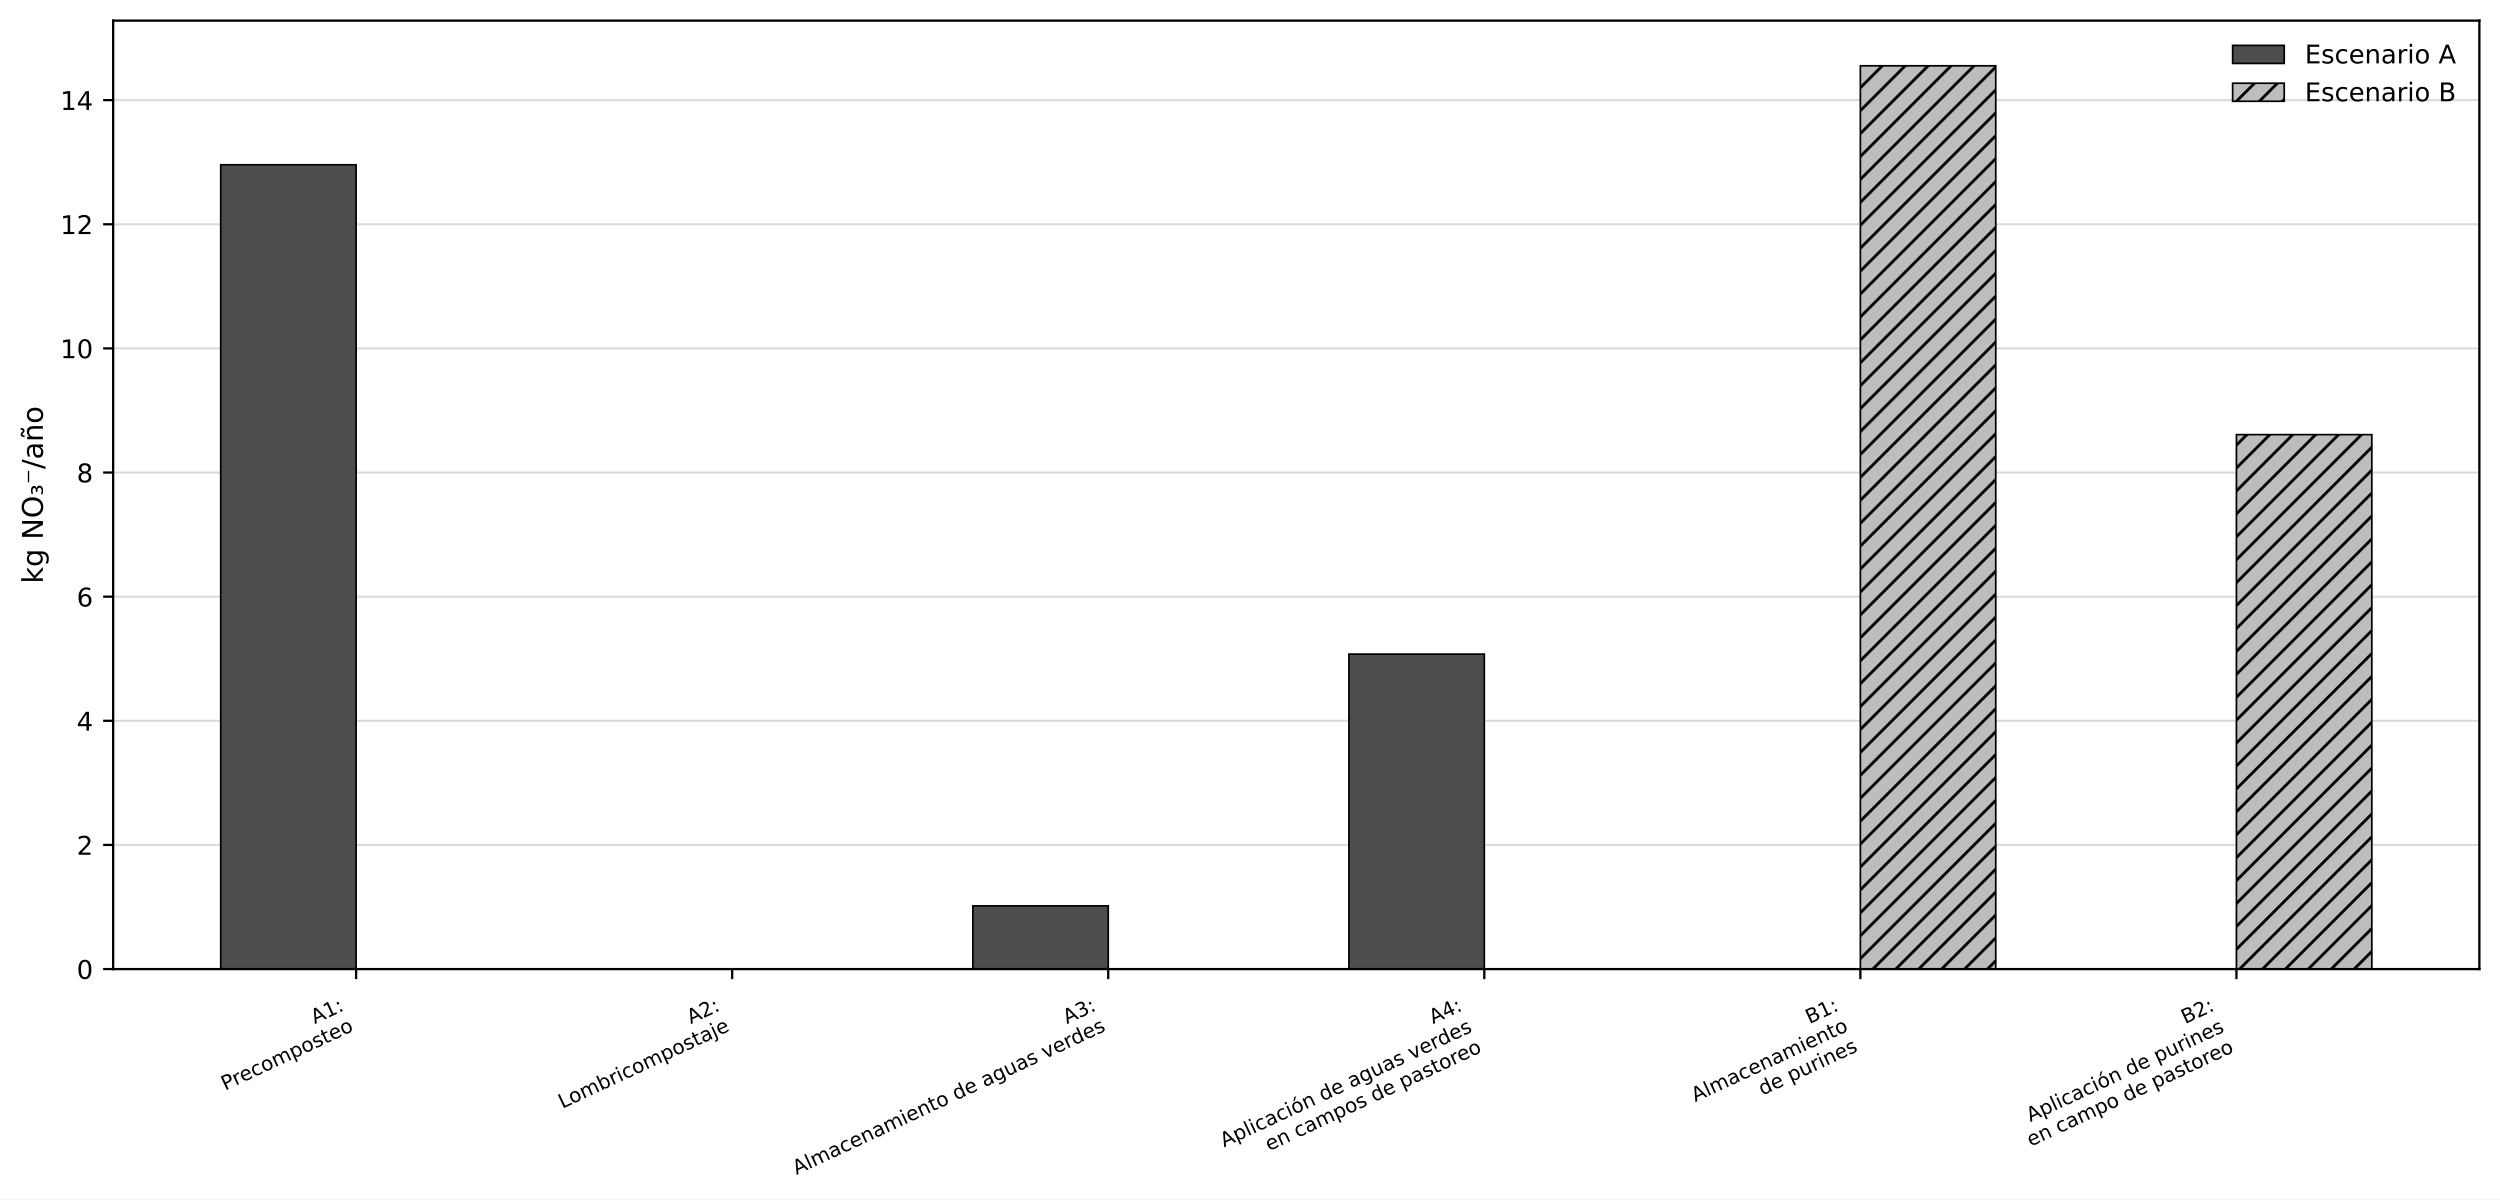
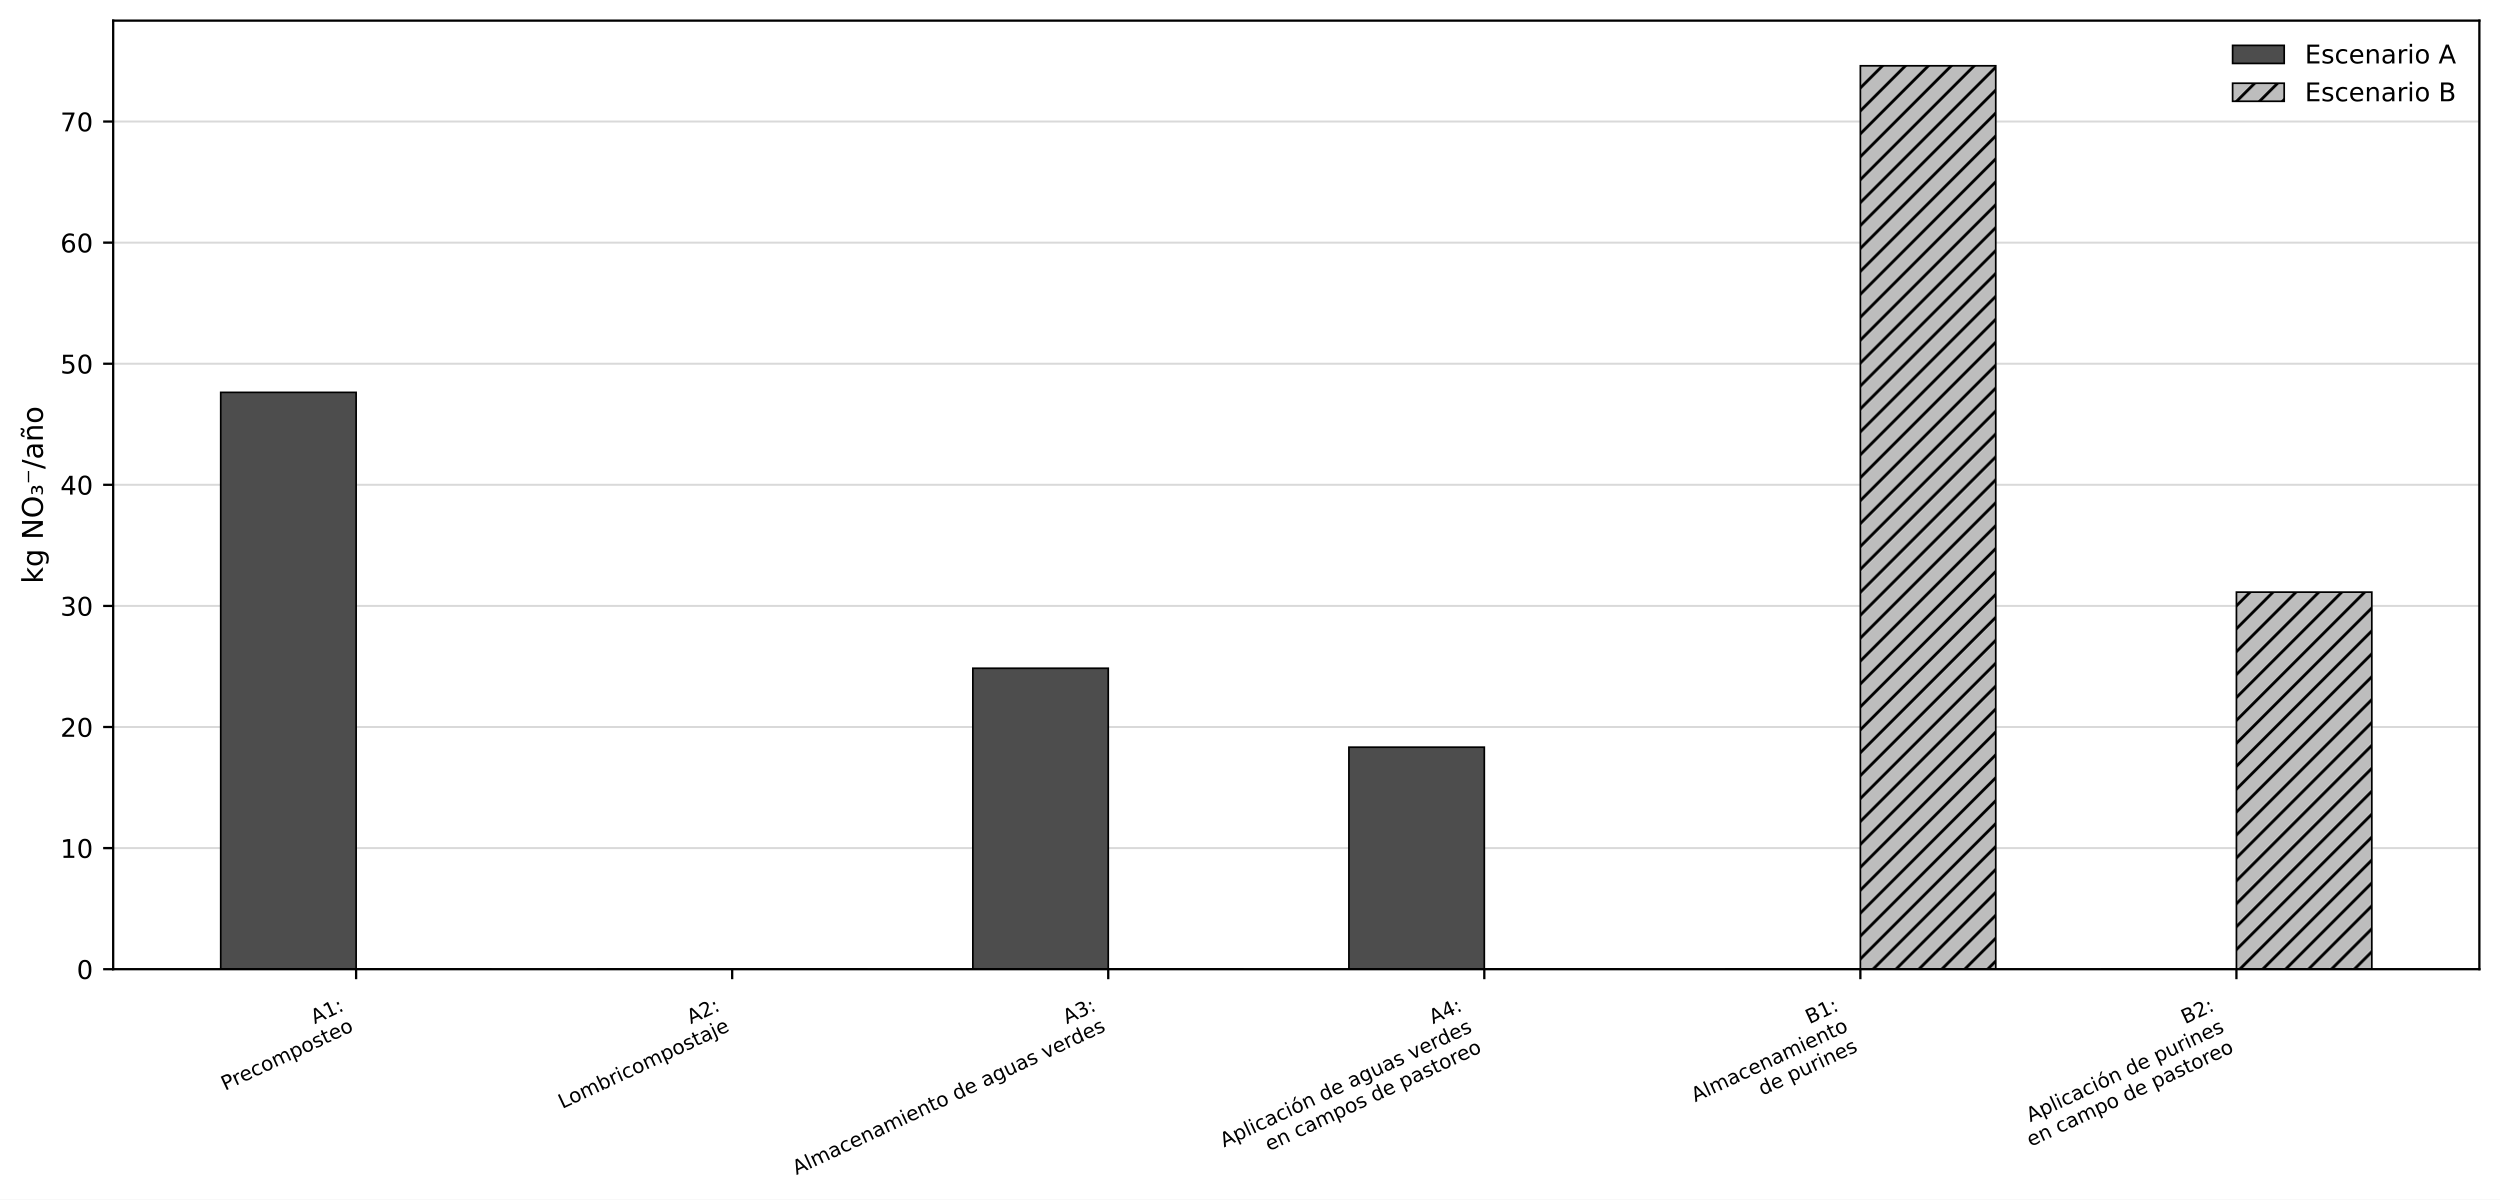
- <svg xmlns="http://www.w3.org/2000/svg" xmlns:xlink="http://www.w3.org/1999/xlink" width="872.638pt" height="418.665pt" viewBox="0 0 872.638 418.665" version="1.1">
+ <svg xmlns="http://www.w3.org/2000/svg" xmlns:xlink="http://www.w3.org/1999/xlink" width="872.548pt" height="418.665pt" viewBox="0 0 872.548 418.665" version="1.1">
  <defs>
    <style type="text/css">*{stroke-linejoin: round; stroke-linecap: butt}</style>
  </defs>
  <g id="figure_1">
    <g id="patch_1">
-       <path d="M 0 418.665  L 872.638 418.665  L 872.638 0  L 0 0  z " style="fill: #ffffff" />
+       <path d="M 0 418.665  L 872.548 418.665  L 872.548 0  L 0 0  z " style="fill: #ffffff" />
    </g>
    <g id="axes_1">
      <g id="patch_2">
-         <path d="M 39.501 338.264  L 865.438 338.264  L 865.438 7.2  L 39.501 7.2  z " style="fill: #ffffff" />
+         <path d="M 39.501 338.264  L 865.348 338.264  L 865.348 7.2  L 39.501 7.2  z " style="fill: #ffffff" />
      </g>
      <g id="matplotlib.axis_1">
        <g id="xtick_1">
          <g id="line2d_1">
            <defs>
-               <path id="mdc59fc66ba" d="M 0 0  L 0 3.5  " style="stroke: #000000; stroke-width: 0.8" />
+               <path id="me0091a7b9d" d="M 0 0  L 0 3.5  " style="stroke: #000000; stroke-width: 0.8" />
            </defs>
            <g>
-               <use xlink:href="#mdc59fc66ba" x="124.3" y="338.264" style="stroke: #000000; stroke-width: 0.8" />
+               <use xlink:href="#me0091a7b9d" x="124.291" y="338.264" style="stroke: #000000; stroke-width: 0.8" />
            </g>
          </g>
          <g id="text_1">
-             <text style="font-size: 7px; font-family: 'DejaVu Sans'" transform="translate(109.8586 357.4867) rotate(-25)">A1:</text>
-             <text style="font-size: 7px; font-family: 'DejaVu Sans'" transform="translate(78.56486 380.7279) rotate(-25)">Precomposteo</text>
+             <text style="font-size: 7px; font-family: 'DejaVu Sans'" transform="translate(109.8493 357.4867) rotate(-25)">A1:</text>
+             <text style="font-size: 7px; font-family: 'DejaVu Sans'" transform="translate(78.55562 380.7279) rotate(-25)">Precomposteo</text>
          </g>
        </g>
        <g id="xtick_2">
          <g id="line2d_2">
            <g>
-               <use xlink:href="#mdc59fc66ba" x="255.568" y="338.264" style="stroke: #000000; stroke-width: 0.8" />
+               <use xlink:href="#me0091a7b9d" x="255.544" y="338.264" style="stroke: #000000; stroke-width: 0.8" />
            </g>
          </g>
          <g id="text_2">
-             <text style="font-size: 7px; font-family: 'DejaVu Sans'" transform="translate(241.1263 357.4867) rotate(-25)">A2:</text>
-             <text style="font-size: 7px; font-family: 'DejaVu Sans'" transform="translate(196.2641 387.0551) rotate(-25)">Lombricompostaje</text>
+             <text style="font-size: 7px; font-family: 'DejaVu Sans'" transform="translate(241.1028 357.4867) rotate(-25)">A2:</text>
+             <text style="font-size: 7px; font-family: 'DejaVu Sans'" transform="translate(196.2405 387.0551) rotate(-25)">Lombricompostaje</text>
          </g>
        </g>
        <g id="xtick_3">
          <g id="line2d_3">
            <g>
-               <use xlink:href="#mdc59fc66ba" x="386.835" y="338.264" style="stroke: #000000; stroke-width: 0.8" />
+               <use xlink:href="#me0091a7b9d" x="386.798" y="338.264" style="stroke: #000000; stroke-width: 0.8" />
            </g>
          </g>
          <g id="text_3">
-             <text style="font-size: 7px; font-family: 'DejaVu Sans'" transform="translate(372.3941 357.4867) rotate(-25)">A3:</text>
-             <text style="font-size: 7px; font-family: 'DejaVu Sans'" transform="translate(278.0148 410.1453) rotate(-25)">Almacenamiento de aguas verdes</text>
+             <text style="font-size: 7px; font-family: 'DejaVu Sans'" transform="translate(372.3563 357.4867) rotate(-25)">A3:</text>
+             <text style="font-size: 7px; font-family: 'DejaVu Sans'" transform="translate(277.9769 410.1453) rotate(-25)">Almacenamiento de aguas verdes</text>
          </g>
        </g>
        <g id="xtick_4">
          <g id="line2d_4">
            <g>
-               <use xlink:href="#mdc59fc66ba" x="518.103" y="338.264" style="stroke: #000000; stroke-width: 0.8" />
+               <use xlink:href="#me0091a7b9d" x="518.051" y="338.264" style="stroke: #000000; stroke-width: 0.8" />
            </g>
          </g>
          <g id="text_4">
-             <text style="font-size: 7px; font-family: 'DejaVu Sans'" transform="translate(500.2072 357.4867) rotate(-25)">A4:</text>
-             <text style="font-size: 7px; font-family: 'DejaVu Sans'" transform="translate(427.2535 400.5251) rotate(-25)">Aplicación de aguas verdes</text>
-             <text style="font-size: 7px; font-family: 'DejaVu Sans'" transform="translate(442.974 401.8433) rotate(-25)">en campos de pastoreo</text>
+             <text style="font-size: 7px; font-family: 'DejaVu Sans'" transform="translate(500.1551 357.4867) rotate(-25)">A4:</text>
+             <text style="font-size: 7px; font-family: 'DejaVu Sans'" transform="translate(427.2014 400.5251) rotate(-25)">Aplicación de aguas verdes</text>
+             <text style="font-size: 7px; font-family: 'DejaVu Sans'" transform="translate(442.9218 401.8433) rotate(-25)">en campos de pastoreo</text>
          </g>
        </g>
        <g id="xtick_5">
          <g id="line2d_5">
            <g>
-               <use xlink:href="#mdc59fc66ba" x="649.371" y="338.264" style="stroke: #000000; stroke-width: 0.8" />
+               <use xlink:href="#me0091a7b9d" x="649.305" y="338.264" style="stroke: #000000; stroke-width: 0.8" />
            </g>
          </g>
          <g id="text_5">
-             <text style="font-size: 7px; font-family: 'DejaVu Sans'" transform="translate(631.6041 357.4927) rotate(-25)">B1:</text>
-             <text style="font-size: 7px; font-family: 'DejaVu Sans'" transform="translate(591.7379 384.7314) rotate(-25)">Almacenamiento</text>
-             <text style="font-size: 7px; font-family: 'DejaVu Sans'" transform="translate(615.1606 382.458) rotate(-25)">de purines</text>
+             <text style="font-size: 7px; font-family: 'DejaVu Sans'" transform="translate(631.5377 357.4927) rotate(-25)">B1:</text>
+             <text style="font-size: 7px; font-family: 'DejaVu Sans'" transform="translate(591.6714 384.7314) rotate(-25)">Almacenamiento</text>
+             <text style="font-size: 7px; font-family: 'DejaVu Sans'" transform="translate(615.0941 382.458) rotate(-25)">de purines</text>
          </g>
        </g>
        <g id="xtick_6">
          <g id="line2d_6">
            <g>
-               <use xlink:href="#mdc59fc66ba" x="780.639" y="338.264" style="stroke: #000000; stroke-width: 0.8" />
+               <use xlink:href="#me0091a7b9d" x="780.558" y="338.264" style="stroke: #000000; stroke-width: 0.8" />
            </g>
          </g>
          <g id="text_6">
-             <text style="font-size: 7px; font-family: 'DejaVu Sans'" transform="translate(762.7299 357.4927) rotate(-25)">B2:</text>
-             <text style="font-size: 7px; font-family: 'DejaVu Sans'" transform="translate(708.6778 391.7171) rotate(-25)">Aplicación de purines</text>
-             <text style="font-size: 7px; font-family: 'DejaVu Sans'" transform="translate(708.8144 400.3022) rotate(-25)">en campo de pastoreo</text>
+             <text style="font-size: 7px; font-family: 'DejaVu Sans'" transform="translate(762.6491 357.4927) rotate(-25)">B2:</text>
+             <text style="font-size: 7px; font-family: 'DejaVu Sans'" transform="translate(708.597 391.7171) rotate(-25)">Aplicación de purines</text>
+             <text style="font-size: 7px; font-family: 'DejaVu Sans'" transform="translate(708.7337 400.3022) rotate(-25)">en campo de pastoreo</text>
          </g>
        </g>
      </g>
      <g id="matplotlib.axis_2">
        <g id="ytick_1">
          <g id="line2d_7">
-             <path d="M 39.501 338.264  L 865.438 338.264  " clip-path="url(#pf961dfef6b)" style="fill: none; stroke: #d9d9d9; stroke-width: 0.7; stroke-linecap: square" />
+             <path d="M 39.501 338.264  L 865.348 338.264  " clip-path="url(#p000b39c625)" style="fill: none; stroke: #d9d9d9; stroke-width: 0.7; stroke-linecap: square" />
          </g>
          <g id="line2d_8">
            <defs>
-               <path id="m491f9a32f1" d="M 0 0  L -3.5 0  " style="stroke: #000000; stroke-width: 0.8" />
+               <path id="m7f51bdbcb2" d="M 0 0  L -3.5 0  " style="stroke: #000000; stroke-width: 0.8" />
            </defs>
            <g>
-               <use xlink:href="#m491f9a32f1" x="39.501" y="338.264" style="stroke: #000000; stroke-width: 0.8" />
+               <use xlink:href="#m7f51bdbcb2" x="39.501" y="338.264" style="stroke: #000000; stroke-width: 0.8" />
            </g>
          </g>
          <g id="text_7">
            <text style="font-size: 9px; font-family: 'DejaVu Sans'; text-anchor: end" x="32.501" y="341.683" transform="rotate(-0 32.50094 341.6829)">0</text>
          </g>
        </g>
        <g id="ytick_2">
          <g id="line2d_9">
-             <path d="M 39.501 294.933  L 865.438 294.933  " clip-path="url(#pf961dfef6b)" style="fill: none; stroke: #d9d9d9; stroke-width: 0.7; stroke-linecap: square" />
+             <path d="M 39.501 296.001  L 865.348 296.001  " clip-path="url(#p000b39c625)" style="fill: none; stroke: #d9d9d9; stroke-width: 0.7; stroke-linecap: square" />
          </g>
          <g id="line2d_10">
            <g>
-               <use xlink:href="#m491f9a32f1" x="39.501" y="294.933" style="stroke: #000000; stroke-width: 0.8" />
+               <use xlink:href="#m7f51bdbcb2" x="39.501" y="296.001" style="stroke: #000000; stroke-width: 0.8" />
            </g>
          </g>
          <g id="text_8">
-             <text style="font-size: 9px; font-family: 'DejaVu Sans'; text-anchor: end" x="32.501" y="298.353" transform="rotate(-0 32.50094 298.3528)">2</text>
+             <text style="font-size: 9px; font-family: 'DejaVu Sans'; text-anchor: end" x="32.501" y="299.42" transform="rotate(-0 32.50094 299.42)">10</text>
          </g>
        </g>
        <g id="ytick_3">
          <g id="line2d_11">
-             <path d="M 39.501 251.603  L 865.438 251.603  " clip-path="url(#pf961dfef6b)" style="fill: none; stroke: #d9d9d9; stroke-width: 0.7; stroke-linecap: square" />
+             <path d="M 39.501 253.738  L 865.348 253.738  " clip-path="url(#p000b39c625)" style="fill: none; stroke: #d9d9d9; stroke-width: 0.7; stroke-linecap: square" />
          </g>
          <g id="line2d_12">
            <g>
-               <use xlink:href="#m491f9a32f1" x="39.501" y="251.603" style="stroke: #000000; stroke-width: 0.8" />
+               <use xlink:href="#m7f51bdbcb2" x="39.501" y="253.738" style="stroke: #000000; stroke-width: 0.8" />
            </g>
          </g>
          <g id="text_9">
-             <text style="font-size: 9px; font-family: 'DejaVu Sans'; text-anchor: end" x="32.501" y="255.023" transform="rotate(-0 32.50094 255.0227)">4</text>
+             <text style="font-size: 9px; font-family: 'DejaVu Sans'; text-anchor: end" x="32.501" y="257.157" transform="rotate(-0 32.50094 257.1571)">20</text>
          </g>
        </g>
        <g id="ytick_4">
          <g id="line2d_13">
-             <path d="M 39.501 208.273  L 865.438 208.273  " clip-path="url(#pf961dfef6b)" style="fill: none; stroke: #d9d9d9; stroke-width: 0.7; stroke-linecap: square" />
+             <path d="M 39.501 211.475  L 865.348 211.475  " clip-path="url(#p000b39c625)" style="fill: none; stroke: #d9d9d9; stroke-width: 0.7; stroke-linecap: square" />
          </g>
          <g id="line2d_14">
            <g>
-               <use xlink:href="#m491f9a32f1" x="39.501" y="208.273" style="stroke: #000000; stroke-width: 0.8" />
+               <use xlink:href="#m7f51bdbcb2" x="39.501" y="211.475" style="stroke: #000000; stroke-width: 0.8" />
            </g>
          </g>
          <g id="text_10">
-             <text style="font-size: 9px; font-family: 'DejaVu Sans'; text-anchor: end" x="32.501" y="211.693" transform="rotate(-0 32.50094 211.6925)">6</text>
+             <text style="font-size: 9px; font-family: 'DejaVu Sans'; text-anchor: end" x="32.501" y="214.894" transform="rotate(-0 32.50094 214.8942)">30</text>
          </g>
        </g>
        <g id="ytick_5">
          <g id="line2d_15">
-             <path d="M 39.501 164.943  L 865.438 164.943  " clip-path="url(#pf961dfef6b)" style="fill: none; stroke: #d9d9d9; stroke-width: 0.7; stroke-linecap: square" />
+             <path d="M 39.501 169.212  L 865.348 169.212  " clip-path="url(#p000b39c625)" style="fill: none; stroke: #d9d9d9; stroke-width: 0.7; stroke-linecap: square" />
          </g>
          <g id="line2d_16">
            <g>
-               <use xlink:href="#m491f9a32f1" x="39.501" y="164.943" style="stroke: #000000; stroke-width: 0.8" />
+               <use xlink:href="#m7f51bdbcb2" x="39.501" y="169.212" style="stroke: #000000; stroke-width: 0.8" />
            </g>
          </g>
          <g id="text_11">
-             <text style="font-size: 9px; font-family: 'DejaVu Sans'; text-anchor: end" x="32.501" y="168.362" transform="rotate(-0 32.50094 168.3624)">8</text>
+             <text style="font-size: 9px; font-family: 'DejaVu Sans'; text-anchor: end" x="32.501" y="172.631" transform="rotate(-0 32.50094 172.6313)">40</text>
          </g>
        </g>
        <g id="ytick_6">
          <g id="line2d_17">
-             <path d="M 39.501 121.613  L 865.438 121.613  " clip-path="url(#pf961dfef6b)" style="fill: none; stroke: #d9d9d9; stroke-width: 0.7; stroke-linecap: square" />
+             <path d="M 39.501 126.949  L 865.348 126.949  " clip-path="url(#p000b39c625)" style="fill: none; stroke: #d9d9d9; stroke-width: 0.7; stroke-linecap: square" />
          </g>
          <g id="line2d_18">
            <g>
-               <use xlink:href="#m491f9a32f1" x="39.501" y="121.613" style="stroke: #000000; stroke-width: 0.8" />
+               <use xlink:href="#m7f51bdbcb2" x="39.501" y="126.949" style="stroke: #000000; stroke-width: 0.8" />
            </g>
          </g>
          <g id="text_12">
-             <text style="font-size: 9px; font-family: 'DejaVu Sans'; text-anchor: end" x="32.501" y="125.032" transform="rotate(-0 32.50094 125.0323)">10</text>
+             <text style="font-size: 9px; font-family: 'DejaVu Sans'; text-anchor: end" x="32.501" y="130.368" transform="rotate(-0 32.50094 130.3684)">50</text>
          </g>
        </g>
        <g id="ytick_7">
          <g id="line2d_19">
-             <path d="M 39.501 78.283  L 865.438 78.283  " clip-path="url(#pf961dfef6b)" style="fill: none; stroke: #d9d9d9; stroke-width: 0.7; stroke-linecap: square" />
+             <path d="M 39.501 84.686  L 865.348 84.686  " clip-path="url(#p000b39c625)" style="fill: none; stroke: #d9d9d9; stroke-width: 0.7; stroke-linecap: square" />
          </g>
          <g id="line2d_20">
            <g>
-               <use xlink:href="#m491f9a32f1" x="39.501" y="78.283" style="stroke: #000000; stroke-width: 0.8" />
+               <use xlink:href="#m7f51bdbcb2" x="39.501" y="84.686" style="stroke: #000000; stroke-width: 0.8" />
            </g>
          </g>
          <g id="text_13">
-             <text style="font-size: 9px; font-family: 'DejaVu Sans'; text-anchor: end" x="32.501" y="81.702" transform="rotate(-0 32.50094 81.70221)">12</text>
+             <text style="font-size: 9px; font-family: 'DejaVu Sans'; text-anchor: end" x="32.501" y="88.105" transform="rotate(-0 32.50094 88.10545)">60</text>
          </g>
        </g>
        <g id="ytick_8">
          <g id="line2d_21">
-             <path d="M 39.501 34.953  L 865.438 34.953  " clip-path="url(#pf961dfef6b)" style="fill: none; stroke: #d9d9d9; stroke-width: 0.7; stroke-linecap: square" />
+             <path d="M 39.501 42.423  L 865.348 42.423  " clip-path="url(#p000b39c625)" style="fill: none; stroke: #d9d9d9; stroke-width: 0.7; stroke-linecap: square" />
          </g>
          <g id="line2d_22">
            <g>
-               <use xlink:href="#m491f9a32f1" x="39.501" y="34.953" style="stroke: #000000; stroke-width: 0.8" />
+               <use xlink:href="#m7f51bdbcb2" x="39.501" y="42.423" style="stroke: #000000; stroke-width: 0.8" />
            </g>
          </g>
          <g id="text_14">
-             <text style="font-size: 9px; font-family: 'DejaVu Sans'; text-anchor: end" x="32.501" y="38.372" transform="rotate(-0 32.50094 38.3721)">14</text>
+             <text style="font-size: 9px; font-family: 'DejaVu Sans'; text-anchor: end" x="32.501" y="45.843" transform="rotate(-0 32.50094 45.84255)">70</text>
          </g>
        </g>
        <g id="text_15">
          <text style="font-size: 10px; font-family: 'DejaVu Sans'; text-anchor: middle" x="14.969" y="172.732" transform="rotate(-90 14.96875 172.7318)">kg NO₃⁻/año</text>
        </g>
      </g>
      <g id="patch_3">
-         <path d="M 77.044 338.264  L 124.3 338.264  L 124.3 57.514  L 77.044 57.514  z " clip-path="url(#pf961dfef6b)" style="fill: #4d4d4d; stroke: #000000; stroke-width: 0.6; stroke-linejoin: miter" />
+         <path d="M 77.039 338.264  L 124.291 338.264  L 124.291 136.941  L 77.039 136.941  z " clip-path="url(#p000b39c625)" style="fill: #4d4d4d; stroke: #000000; stroke-width: 0.6; stroke-linejoin: miter" />
      </g>
      <g id="patch_4">
-         <path d="M 208.311 338.264  L 255.568 338.264  L 255.568 338.264  L 208.311 338.264  z " clip-path="url(#pf961dfef6b)" style="fill: #4d4d4d; stroke: #000000; stroke-width: 0.6; stroke-linejoin: miter" />
+         <path d="M 208.293 338.264  L 255.544 338.264  L 255.544 338.264  L 208.293 338.264  z " clip-path="url(#p000b39c625)" style="fill: #4d4d4d; stroke: #000000; stroke-width: 0.6; stroke-linejoin: miter" />
      </g>
      <g id="patch_5">
-         <path d="M 339.579 338.264  L 386.835 338.264  L 386.835 316.193  L 339.579 316.193  z " clip-path="url(#pf961dfef6b)" style="fill: #4d4d4d; stroke: #000000; stroke-width: 0.6; stroke-linejoin: miter" />
+         <path d="M 339.546 338.264  L 386.798 338.264  L 386.798 233.235  L 339.546 233.235  z " clip-path="url(#p000b39c625)" style="fill: #4d4d4d; stroke: #000000; stroke-width: 0.6; stroke-linejoin: miter" />
      </g>
      <g id="patch_6">
-         <path d="M 470.847 338.264  L 518.103 338.264  L 518.103 228.325  L 470.847 228.325  z " clip-path="url(#pf961dfef6b)" style="fill: #4d4d4d; stroke: #000000; stroke-width: 0.6; stroke-linejoin: miter" />
+         <path d="M 470.8 338.264  L 518.051 338.264  L 518.051 260.794  L 470.8 260.794  z " clip-path="url(#p000b39c625)" style="fill: #4d4d4d; stroke: #000000; stroke-width: 0.6; stroke-linejoin: miter" />
      </g>
      <g id="patch_7">
-         <path d="M 602.115 338.264  L 649.371 338.264  L 649.371 338.264  L 602.115 338.264  z " clip-path="url(#pf961dfef6b)" style="fill: #4d4d4d; stroke: #000000; stroke-width: 0.6; stroke-linejoin: miter" />
+         <path d="M 602.053 338.264  L 649.305 338.264  L 649.305 338.264  L 602.053 338.264  z " clip-path="url(#p000b39c625)" style="fill: #4d4d4d; stroke: #000000; stroke-width: 0.6; stroke-linejoin: miter" />
      </g>
      <g id="patch_8">
-         <path d="M 733.382 338.264  L 780.639 338.264  L 780.639 338.264  L 733.382 338.264  z " clip-path="url(#pf961dfef6b)" style="fill: #4d4d4d; stroke: #000000; stroke-width: 0.6; stroke-linejoin: miter" />
+         <path d="M 733.307 338.264  L 780.558 338.264  L 780.558 338.264  L 733.307 338.264  z " clip-path="url(#p000b39c625)" style="fill: #4d4d4d; stroke: #000000; stroke-width: 0.6; stroke-linejoin: miter" />
      </g>
      <g id="patch_9">
-         <path d="M 124.3 338.264  L 171.556 338.264  L 171.556 338.264  L 124.3 338.264  z " clip-path="url(#pf961dfef6b)" style="fill: url(#h6ce50d872f); stroke: #000000; stroke-width: 0.6; stroke-linejoin: miter" />
+         <path d="M 124.291 338.264  L 171.542 338.264  L 171.542 338.264  L 124.291 338.264  z " clip-path="url(#p000b39c625)" style="fill: url(#ha2f2b2a85d); stroke: #000000; stroke-width: 0.6; stroke-linejoin: miter" />
      </g>
      <g id="patch_10">
-         <path d="M 255.568 338.264  L 302.824 338.264  L 302.824 338.264  L 255.568 338.264  z " clip-path="url(#pf961dfef6b)" style="fill: url(#h6ce50d872f); stroke: #000000; stroke-width: 0.6; stroke-linejoin: miter" />
+         <path d="M 255.544 338.264  L 302.795 338.264  L 302.795 338.264  L 255.544 338.264  z " clip-path="url(#p000b39c625)" style="fill: url(#ha2f2b2a85d); stroke: #000000; stroke-width: 0.6; stroke-linejoin: miter" />
      </g>
      <g id="patch_11">
-         <path d="M 386.835 338.264  L 434.092 338.264  L 434.092 338.264  L 386.835 338.264  z " clip-path="url(#pf961dfef6b)" style="fill: url(#h6ce50d872f); stroke: #000000; stroke-width: 0.6; stroke-linejoin: miter" />
+         <path d="M 386.798 338.264  L 434.049 338.264  L 434.049 338.264  L 386.798 338.264  z " clip-path="url(#p000b39c625)" style="fill: url(#ha2f2b2a85d); stroke: #000000; stroke-width: 0.6; stroke-linejoin: miter" />
      </g>
      <g id="patch_12">
-         <path d="M 518.103 338.264  L 565.36 338.264  L 565.36 338.264  L 518.103 338.264  z " clip-path="url(#pf961dfef6b)" style="fill: url(#h6ce50d872f); stroke: #000000; stroke-width: 0.6; stroke-linejoin: miter" />
+         <path d="M 518.051 338.264  L 565.302 338.264  L 565.302 338.264  L 518.051 338.264  z " clip-path="url(#p000b39c625)" style="fill: url(#ha2f2b2a85d); stroke: #000000; stroke-width: 0.6; stroke-linejoin: miter" />
      </g>
      <g id="patch_13">
-         <path d="M 649.371 338.264  L 696.627 338.264  L 696.627 22.965  L 649.371 22.965  z " clip-path="url(#pf961dfef6b)" style="fill: url(#h6ce50d872f); stroke: #000000; stroke-width: 0.6; stroke-linejoin: miter" />
+         <path d="M 649.305 338.264  L 696.556 338.264  L 696.556 22.965  L 649.305 22.965  z " clip-path="url(#p000b39c625)" style="fill: url(#ha2f2b2a85d); stroke: #000000; stroke-width: 0.6; stroke-linejoin: miter" />
      </g>
      <g id="patch_14">
-         <path d="M 780.639 338.264  L 827.895 338.264  L 827.895 151.712  L 780.639 151.712  z " clip-path="url(#pf961dfef6b)" style="fill: url(#h6ce50d872f); stroke: #000000; stroke-width: 0.6; stroke-linejoin: miter" />
+         <path d="M 780.558 338.264  L 827.809 338.264  L 827.809 206.663  L 780.558 206.663  z " clip-path="url(#p000b39c625)" style="fill: url(#ha2f2b2a85d); stroke: #000000; stroke-width: 0.6; stroke-linejoin: miter" />
      </g>
      <g id="patch_15">
        <path d="M 39.501 338.264  L 39.501 7.2  " style="fill: none; stroke: #000000; stroke-width: 0.8; stroke-linejoin: miter; stroke-linecap: square" />
      </g>
      <g id="patch_16">
-         <path d="M 865.438 338.264  L 865.438 7.2  " style="fill: none; stroke: #000000; stroke-width: 0.8; stroke-linejoin: miter; stroke-linecap: square" />
+         <path d="M 865.348 338.264  L 865.348 7.2  " style="fill: none; stroke: #000000; stroke-width: 0.8; stroke-linejoin: miter; stroke-linecap: square" />
      </g>
      <g id="patch_17">
-         <path d="M 39.501 338.264  L 865.438 338.264  " style="fill: none; stroke: #000000; stroke-width: 0.8; stroke-linejoin: miter; stroke-linecap: square" />
+         <path d="M 39.501 338.264  L 865.348 338.264  " style="fill: none; stroke: #000000; stroke-width: 0.8; stroke-linejoin: miter; stroke-linecap: square" />
      </g>
      <g id="patch_18">
-         <path d="M 39.501 7.2  L 865.438 7.2  " style="fill: none; stroke: #000000; stroke-width: 0.8; stroke-linejoin: miter; stroke-linecap: square" />
+         <path d="M 39.501 7.2  L 865.348 7.2  " style="fill: none; stroke: #000000; stroke-width: 0.8; stroke-linejoin: miter; stroke-linecap: square" />
      </g>
      <g id="legend_1">
        <g id="patch_19">
-           <path d="M 779.315 22.139  L 797.315 22.139  L 797.315 15.839  L 779.315 15.839  z " style="fill: #4d4d4d; stroke: #000000; stroke-width: 0.6; stroke-linejoin: miter" />
+           <path d="M 779.225 22.139  L 797.225 22.139  L 797.225 15.839  L 779.225 15.839  z " style="fill: #4d4d4d; stroke: #000000; stroke-width: 0.6; stroke-linejoin: miter" />
        </g>
        <g id="text_16">
-           <text style="font-size: 9px; font-family: 'DejaVu Sans'; text-anchor: start" x="804.515" y="22.139" transform="rotate(-0 804.5149 22.13859)">Escenario A</text>
+           <text style="font-size: 9px; font-family: 'DejaVu Sans'; text-anchor: start" x="804.425" y="22.139" transform="rotate(-0 804.4249 22.13859)">Escenario A</text>
        </g>
        <g id="patch_20">
-           <path d="M 779.315 35.349  L 797.315 35.349  L 797.315 29.049  L 779.315 29.049  z " style="fill: url(#h6ce50d872f); stroke: #000000; stroke-width: 0.6; stroke-linejoin: miter" />
+           <path d="M 779.225 35.349  L 797.225 35.349  L 797.225 29.049  L 779.225 29.049  z " style="fill: url(#ha2f2b2a85d); stroke: #000000; stroke-width: 0.6; stroke-linejoin: miter" />
        </g>
        <g id="text_17">
-           <text style="font-size: 9px; font-family: 'DejaVu Sans'; text-anchor: start" x="804.515" y="35.349" transform="rotate(-0 804.5149 35.34891)">Escenario B</text>
+           <text style="font-size: 9px; font-family: 'DejaVu Sans'; text-anchor: start" x="804.425" y="35.349" transform="rotate(-0 804.4249 35.34891)">Escenario B</text>
        </g>
      </g>
    </g>
  </g>
  <defs>
-     <clipPath id="pf961dfef6b">
-       <rect x="39.501" y="7.2" width="825.937" height="331.064" />
+     <clipPath id="p000b39c625">
+       <rect x="39.501" y="7.2" width="825.847" height="331.064" />
    </clipPath>
  </defs>
  <defs>
-     <pattern id="h6ce50d872f" patternUnits="userSpaceOnUse" x="0" y="0" width="72" height="72">
+     <pattern id="ha2f2b2a85d" patternUnits="userSpaceOnUse" x="0" y="0" width="72" height="72">
      <rect x="0" y="0" width="73" height="73" fill="#bdbdbd" />
      <path d="M -36 36  L 36 -36  M -32 40  L 40 -32  M -28 44  L 44 -28  M -24 48  L 48 -24  M -20 52  L 52 -20  M -16 56  L 56 -16  M -12 60  L 60 -12  M -8 64  L 64 -8  M -4 68  L 68 -4  M 0 72  L 72 0  M 4 76  L 76 4  M 8 80  L 80 8  M 12 84  L 84 12  M 16 88  L 88 16  M 20 92  L 92 20  M 24 96  L 96 24  M 28 100  L 100 28  M 32 104  L 104 32  M 36 108  L 108 36  " style="fill: #000000; stroke: #000000; stroke-width: 1.0; stroke-linecap: butt; stroke-linejoin: miter" />
    </pattern>
  </defs>
</svg>
